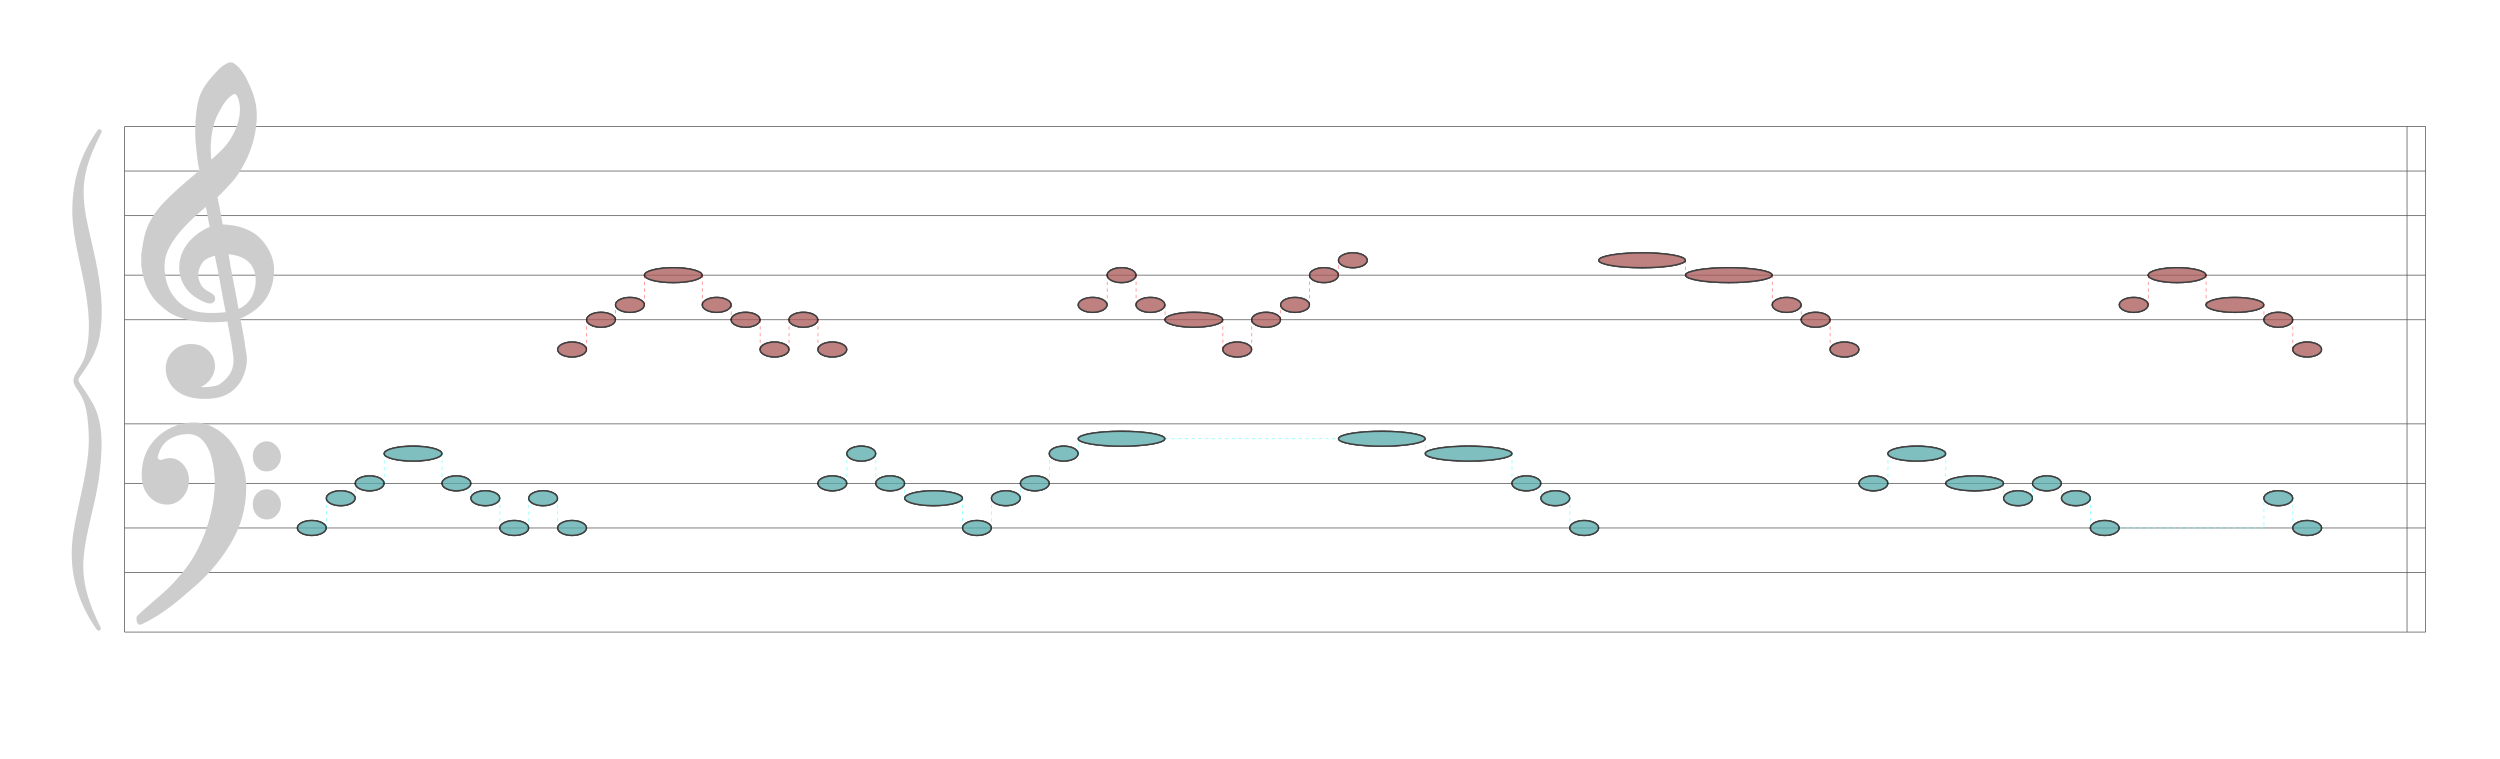
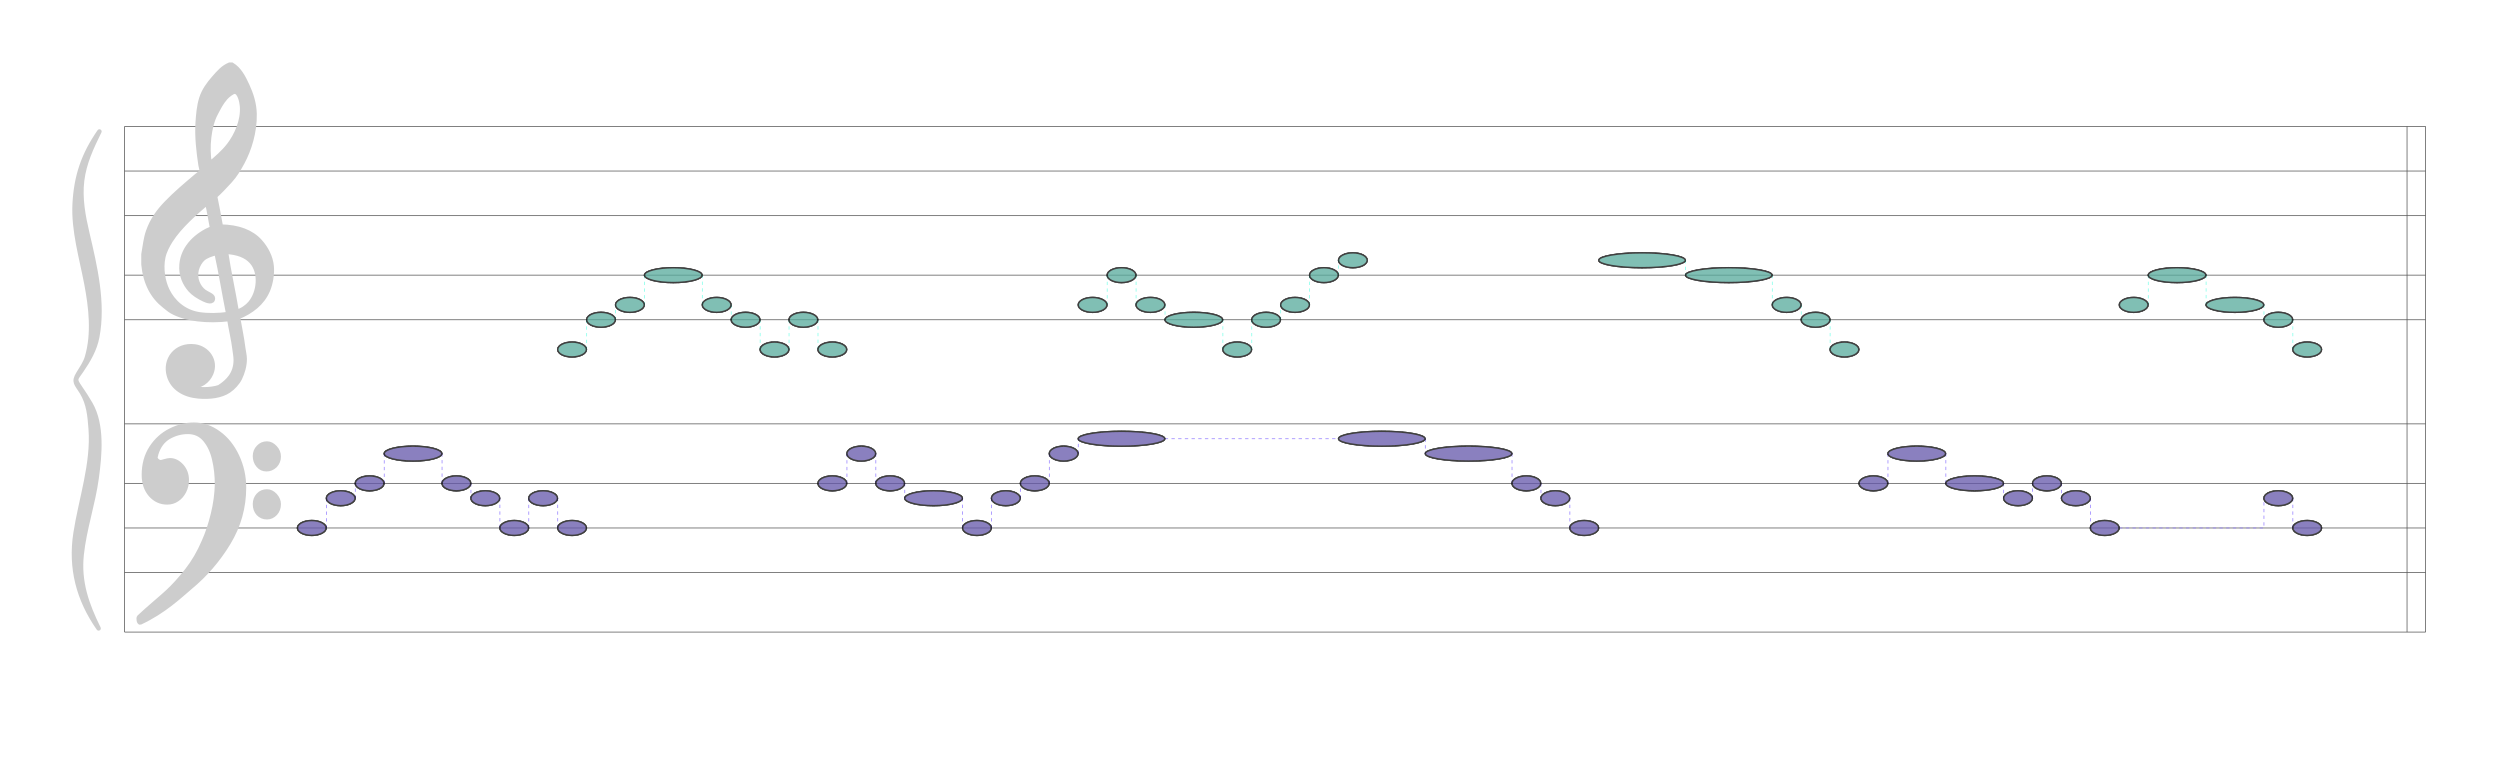
<svg xmlns="http://www.w3.org/2000/svg" version="1.1" viewPort="0 40 38.884 41" viewBox="-200 -50 1680.95 510" width="1680.95" height="510">
  <filter id="constantOpacity">
    <feComponentTransfer>
      <feFuncA type="table" tableValues="0 .5 .5" />
    </feComponentTransfer>
  </filter>
  <g transform="scale(35, -10) translate(0, -81)">
    <g class="staff-lines" stroke-width="0.5" stroke="#555555">
      <path vector-effect="non-scaling-stroke" d="M-3.321 64.5 L40.884 64.5" />
      <path vector-effect="non-scaling-stroke" d="M-3.321 67.5 L40.884 67.5" />
      <path vector-effect="non-scaling-stroke" d="M-3.321 71.5 L40.884 71.5" />
      <path vector-effect="non-scaling-stroke" d="M-3.321 74.5 L40.884 74.5" />
      <path vector-effect="non-scaling-stroke" d="M-3.321 77.5 L40.884 77.5" />
      <path vector-effect="non-scaling-stroke" d="M-3.321 43.5 L40.884 43.5" />
      <path vector-effect="non-scaling-stroke" d="M-3.321 47.5 L40.884 47.5" />
      <path vector-effect="non-scaling-stroke" d="M-3.321 50.5 L40.884 50.5" />
      <path vector-effect="non-scaling-stroke" d="M-3.321 53.5 L40.884 53.5" />
      <path vector-effect="non-scaling-stroke" d="M-3.321 57.5 L40.884 57.5" />
      <path vector-effect="non-scaling-stroke" d="M40.527,43.5 L40.527,77.5" />
      <path vector-effect="non-scaling-stroke" d="M40.884,43.5 L40.884,77.5" />
      <path vector-effect="non-scaling-stroke" d="M-3.321,43.5 L-3.321,77.5 z" />
    </g>
    <g transform="scale(0.714286, 1)">
      <g vector-effect="non-scaling-stroke" class="treble-clef" stroke="#cdcdcd" stroke-width="3" fill="#cdcdcd" transform="translate(-17.25, 5.15) scale(0.06, 0.07)">
        <path vector-effect="non-scaling-stroke" d="M250.026,1080.111c-2.375-5.813-4.501-12.037-5.616-19.656c-1.07-7.32-1.387-15.609-1.62-23.113    c-0.426-13.713,0.409-28.548,1.296-41.038c0.132-1.861,0.517-3.882,0.432-5.183c-0.118-1.794-1.622-3.834-2.484-5.401    c-4.551-8.266-9.023-16.291-13.176-25.488c-3.56-7.883-6.46-16.235-8.316-27.648c-1.087-6.682-1.406-14.26-2.053-21.816   c0-3.313,0-6.623,0-9.936c0.817-17.854,4.099-30.916,9.396-39.743c1.084-1.808,2.228-3.951,3.24-5.186    c6.218-7.579,16.081-9.873,25.812-7.343c0.598-8.887,1.858-19.53,2.376-28.944c0.193-3.49,0.54-7.194,0.54-10.368    c-0.003-13.193-3.44-20.603-7.452-26.135c-3.645-2.613-9.925-3.099-13.176,0.43c4.904-0.174,8.174,5.425,9.612,12.744    c2.427,12.351-1.738,24.386-7.344,25.918c-8.458,2.316-13.738-12.691-11.556-28.295c1.622-11.598,6.603-18.42,13.176-19.655    c5.073-0.956,10.149,0.426,13.608,5.399c1.988,2.858,4.009,7.685,4.968,11.879c1.246,5.448,2.18,12.212,2.16,18.792    c-0.01,3.246-0.453,6.761-0.648,10.152c-0.614,10.689-1.579,19.729-2.376,29.812c6.095,5.437,10.941,13.432,13.392,25.704    c1.302,6.52,2.035,15.517,1.727,23.111c-0.375,9.302-2.565,17.712-5.183,23.975c-3.863,9.248-9.852,13.985-17.604,14.257    c-0.849,9.749-1.633,19.633-2.593,29.159c2.376,4.619,4.55,9.643,6.805,14.906c2.185,5.095,3.892,11.286,5.508,17.712    c2.98,11.855,5.576,29.004,5.4,46.44c-0.102,10.157-1.538,19.319-3.24,27.215c-1.691,7.847-3.557,15.81-6.912,20.089    c-0.36,0-0.72,0-1.08,0C254.113,1090.306,252.068,1085.104,250.026,1080.111z M248.19,997.6    c-1.362,15.429-0.295,36.475,2.7,48.384c1.367,5.441,2.426,10.329,4.428,15.122c0.854,2.04,3.006,5.909,4.104,5.83    c2.104-0.153,3.064-9.245,3.24-13.824c0.542-14.092-2.623-28.387-5.832-37.366C254.247,1008.515,250.911,1002.572,248.19,997.6z     M249.27,935.823c-6.565-5.809-13.02-17.569-13.716-34.776c-0.425-10.517,1.463-18.693,3.888-24.624    c1.422-3.478,3.789-6.692,6.156-9.072c1.287-1.293,4.09-3.666,3.996,1.296c-0.048,2.584-2.504,4.06-3.888,6.263    c-2.557,4.079-4.489,12.399-3.348,21.385c0.481,3.784,1.636,7.983,2.808,10.153c1.458,2.697,3.725,4.34,6.048,5.615    c1.987-19.137,3.451-39.323,5.292-58.753c-4.493-1.347-9.224-1.49-13.068-0.213c-6.922,2.298-11.753,12.045-14.256,23.111    c-1.838,8.128-2.944,20.546-1.837,31.752c0.529,5.353,1.939,11.271,3.348,15.984c4.113,13.751,11.055,26.606,16.308,36.289    C247.971,952.523,248.466,943.862,249.27,935.823z M260.286,855.473c-1.479,19.361-3.545,38.701-4.86,57.671    c5.07-0.638,9.023-3.541,11.556-9.718c4.25-10.369,3.378-29.217-0.648-39.53C264.924,860.283,262.694,856.868,260.286,855.473z" />
      </g>
      <g class="bass-clef" fill="#cdcdcd" stroke="#cdcdcd" transform="scale(1.02, 1) translate(-0.25, 0.25)" stroke-width="3">
        <g transform="matrix(0.1835537,0,0,0.1830159,-98.29797,-1128.841)">
          <path vector-effect="non-scaling-stroke" d="M514.308,6407.837c3.419,4.086,5.655,9.64,7.124,12.803     c2.204,4.648,4.046,10.097,5.538,16.384c1.492,6.287,2.238,13.068,2.238,20.385c0,4.115-0.338,7.925-0.991,11.507     c-0.653,3.543-1.527,6.4-2.647,8.459c-1.108,2.095-2.297,3.125-3.545,3.125c-1.142,0-2.262-0.687-3.369-2.135     c-1.119-1.41-2.029-3.505-2.752-6.325c-0.711-2.819-1.073-6.135-1.073-9.982c0-3.011,0.326-5.411,0.968-7.317     c0.653-1.867,1.446-2.78,2.379-2.78c0.513,0,0.991,0.342,1.422,1.104c0.431,0.724,0.769,1.753,1.014,3.011     c0.245,1.257,0.373,2.628,0.373,4.077c0,2.019-0.245,3.733-0.735,5.144c-0.501,1.41-1.049,2.132-1.667,2.132     c-0.21,0-0.466-0.152-0.781-0.38c-0.303-0.229-0.501-0.342-0.571-0.342c-0.14,0-0.292,0.152-0.466,0.495     c-0.175,0.342-0.268,0.799-0.292,1.41c0.07,0.495,0.117,0.838,0.117,1.104c0.338,2.896,0.944,4.953,1.796,6.249     c0.863,1.258,1.784,1.905,2.763,1.905c1.014,0,1.83-0.953,2.46-2.858c0.63-1.943,1.073-4.344,1.329-7.277     c0.268-2.896,0.396-5.981,0.396-9.22c-0.035-3.468-0.221-7.125-0.583-10.897c-0.361-3.81-0.804-7.163-1.317-10.059     c-0.653-3.925-1.458-7.468-2.414-10.593c-0.956-3.124-1.889-5.752-2.775-7.849c-0.886-2.133-2.731-5.973-4.104-9.297     C514,6409.468,514.126,6407.62,514.308,6407.837z" />
          <path vector-effect="non-scaling-stroke" d="M531.259,6465.557c0.313-0.979,0.705-1.415,1.189-1.415     c0.457,0,0.862,0.436,1.228,1.306c0.339,0.908,0.522,2.032,0.522,3.339c0,1.233-0.17,2.358-0.522,3.302     c-0.353,0.979-0.745,1.488-1.163,1.488c-0.483,0-0.888-0.436-1.215-1.343c-0.34-0.871-0.509-1.958-0.509-3.266     C530.789,6467.626,530.945,6466.5,531.259,6465.557z" />
          <path vector-effect="non-scaling-stroke" d="M531.272,6447.847c0.327-0.871,0.732-1.342,1.241-1.342     c0.457,0,0.849,0.471,1.189,1.378c0.327,0.908,0.497,2.033,0.497,3.447c0,1.162-0.183,2.214-0.522,3.193     c-0.366,0.98-0.745,1.452-1.163,1.452c-0.509,0-0.914-0.436-1.241-1.343c-0.313-0.87-0.483-1.996-0.483-3.301     C530.789,6449.879,530.958,6448.717,531.272,6447.847z" />
        </g>
      </g>
    </g>
    <g transform="scale(0.714286, 1)">
      <g class="brace" transform="rotate(0.2) translate(30.5,-324) scale(1,-1) scale(.0175)">
        <path vector-effect="non-scaling-stroke" stroke="#cdcdcd" fill="#cdcdcd" stroke-width="3" stroke-linejoin="round" d="M-2031.812-22924.453    c-24.919,88.91-36.494,171.418-39.024,279.09c-2.379,101.156,9.877,207.264,16.991,305.533    c6.605,91.162,10.955,191.51-0.048,282.248c-2.757,22.732-8.614,43.227-13.597,63.254c-8.261,33.207-2.886,38.68,5.136,72.111    c10.485,43.689,11.808,90.887,13.172,140.795c3.604,132-16.215,270.613-24.675,400.074    c-8.818,134.883,3.651,255.861,34.113,366.164c-17.906-92.289-29.886-179.082-25.068-283.635    c4.572-99.275,18.379-195.207,24.078-294.23c5.11-88.826,9.914-203.154-8.344-284.342c-4.91-21.82-10.217-42.227-15.835-62.98    c-9.146-33.812-7.235-31.322,2.353-65.664c11.021-39.504,20.774-80.965,24.589-128.662c10.5-131.361-2.347-271.072-13.816-398.416    c-5.957-66.148-10.878-134.006-7.34-202.238C-2055.575-22803.877-2044.086-22863.117-2031.812-22924.453L-2031.812-22924.453z" />
      </g>
    </g>
    <g style="stroke-width:1; stroke:black;">
-       <g class="note-lines track-2" fill="none" stroke="hsl(180, 100%, 75%)" stroke-dasharray="2.25" vector-effect="non-scaling-stroke" stroke-width="0.5">
+       <g class="note-lines track-2" fill="none" stroke="hsl(250, 100%, 75%)" stroke-dasharray="2.25" vector-effect="non-scaling-stroke" stroke-width="0.5">
        <path vector-effect="non-scaling-stroke" d=" M0.551 50.5 L0.556 50.5 L0.556 52.5" />
        <path vector-effect="non-scaling-stroke" d=" M1.106 52.5 L1.111 52.5 L1.111 53.5" />
        <path vector-effect="non-scaling-stroke" d=" M1.662 53.5 L1.667 53.5 L1.667 55.5" />
        <path vector-effect="non-scaling-stroke" d=" M2.773 55.5 L2.778 55.5 L2.778 53.5" />
        <path vector-effect="non-scaling-stroke" d=" M3.329 53.5 L3.333 53.5 L3.333 52.5" />
        <path vector-effect="non-scaling-stroke" d=" M3.884 52.5 L3.889 52.5 L3.889 50.5" />
        <path vector-effect="non-scaling-stroke" d=" M4.44 50.5 L4.444 50.5 L4.444 52.5" />
        <path vector-effect="non-scaling-stroke" d=" M4.995 52.5 L5 52.5 L5 50.5" />
        <path vector-effect="non-scaling-stroke" d=" M10.551 53.5 L10.556 53.5 L10.556 55.5" />
        <path vector-effect="non-scaling-stroke" d=" M11.107 55.5 L11.111 55.5 L11.111 53.5" />
        <path vector-effect="non-scaling-stroke" d=" M11.662 53.5 L11.667 53.5 L11.667 52.5" />
        <path vector-effect="non-scaling-stroke" d=" M12.773 52.5 L12.778 52.5 L12.778 50.5" />
        <path vector-effect="non-scaling-stroke" d=" M13.329 50.5 L13.333 50.5 L13.333 52.5" />
        <path vector-effect="non-scaling-stroke" d=" M13.884 52.5 L13.889 52.5 L13.889 53.5" />
        <path vector-effect="non-scaling-stroke" d=" M14.44 53.5 L14.444 53.5 L14.444 55.5" />
        <path vector-effect="non-scaling-stroke" d=" M14.995 55.5 L15 55.5 L15 56.5" />
        <path vector-effect="non-scaling-stroke" d=" M16.662 56.5 L20 56.5 L20 56.5" />
        <path vector-effect="non-scaling-stroke" d=" M21.662 56.5 L21.667 56.5 L21.667 55.5" />
        <path vector-effect="non-scaling-stroke" d=" M23.329 55.5 L23.333 55.5 L23.333 53.5" />
        <path vector-effect="non-scaling-stroke" d=" M23.884 53.5 L23.889 53.5 L23.889 52.5" />
        <path vector-effect="non-scaling-stroke" d=" M24.44 52.5 L24.444 52.5 L24.444 50.5" />
        <path vector-effect="non-scaling-stroke" d=" M30.551 53.5 L30.555 53.5 L30.555 55.5" />
        <path vector-effect="non-scaling-stroke" d=" M31.662 55.5 L31.667 55.5 L31.667 53.5" />
        <path vector-effect="non-scaling-stroke" d=" M32.773 53.5 L32.778 53.5 L32.778 52.5" />
        <path vector-effect="non-scaling-stroke" d=" M33.329 52.5 L33.333 52.5 L33.333 53.5" />
        <path vector-effect="non-scaling-stroke" d=" M33.884 53.5 L33.889 53.5 L33.889 52.5" />
        <path vector-effect="non-scaling-stroke" d=" M34.44 52.5 L34.444 52.5 L34.444 50.5" />
        <path vector-effect="non-scaling-stroke" d=" M34.995 50.5 L37.778 50.5 L37.778 52.5" />
        <path vector-effect="non-scaling-stroke" d=" M38.329 52.5 L38.333 52.5 L38.333 50.5" />
      </g>
-       <g class="note-lines track-1" fill="none" stroke="hsl(0, 100%, 75%)" stroke-dasharray="2.25" vector-effect="non-scaling-stroke" stroke-width="0.5">
+       <g class="note-lines track-1" fill="none" stroke="hsl(170, 100%, 75%)" stroke-dasharray="2.25" vector-effect="non-scaling-stroke" stroke-width="0.5">
        <path vector-effect="non-scaling-stroke" d=" M5.551 62.5 L5.556 62.5 L5.556 64.5" />
        <path vector-effect="non-scaling-stroke" d=" M6.106 64.5 L6.111 64.5 L6.111 65.5" />
        <path vector-effect="non-scaling-stroke" d=" M6.662 65.5 L6.667 65.5 L6.667 67.5" />
        <path vector-effect="non-scaling-stroke" d=" M7.773 67.5 L7.778 67.5 L7.778 65.5" />
        <path vector-effect="non-scaling-stroke" d=" M8.329 65.5 L8.333 65.5 L8.333 64.5" />
        <path vector-effect="non-scaling-stroke" d=" M8.884 64.5 L8.889 64.5 L8.889 62.5" />
        <path vector-effect="non-scaling-stroke" d=" M9.44 62.5 L9.444 62.5 L9.444 64.5" />
        <path vector-effect="non-scaling-stroke" d=" M9.995 64.5 L10 64.5 L10 62.5" />
        <path vector-effect="non-scaling-stroke" d=" M15.551 65.5 L15.556 65.5 L15.556 67.5" />
        <path vector-effect="non-scaling-stroke" d=" M16.107 67.5 L16.111 67.5 L16.111 65.5" />
        <path vector-effect="non-scaling-stroke" d=" M16.662 65.5 L16.667 65.5 L16.667 64.5" />
        <path vector-effect="non-scaling-stroke" d=" M17.773 64.5 L17.778 64.5 L17.778 62.5" />
        <path vector-effect="non-scaling-stroke" d=" M18.329 62.5 L18.333 62.5 L18.333 64.5" />
        <path vector-effect="non-scaling-stroke" d=" M18.884 64.5 L18.889 64.5 L18.889 65.5" />
        <path vector-effect="non-scaling-stroke" d=" M19.44 65.5 L19.444 65.5 L19.444 67.5" />
        <path vector-effect="non-scaling-stroke" d=" M19.995 67.5 L20 67.5 L20 68.5" />
        <path vector-effect="non-scaling-stroke" d=" M26.662 68.5 L26.667 68.5 L26.667 67.5" />
        <path vector-effect="non-scaling-stroke" d=" M28.329 67.5 L28.333 67.5 L28.333 65.5" />
        <path vector-effect="non-scaling-stroke" d=" M28.884 65.5 L28.889 65.5 L28.889 64.5" />
        <path vector-effect="non-scaling-stroke" d=" M29.44 64.5 L29.444 64.5 L29.444 62.5" />
        <path vector-effect="non-scaling-stroke" d=" M35.551 65.5 L35.556 65.5 L35.556 67.5" />
        <path vector-effect="non-scaling-stroke" d=" M36.662 67.5 L36.667 67.5 L36.667 65.5" />
        <path vector-effect="non-scaling-stroke" d=" M37.773 65.5 L37.778 65.5 L37.778 64.5" />
        <path vector-effect="non-scaling-stroke" d=" M38.329 64.5 L38.333 64.5 L38.333 62.5" />
      </g>
      <g opacity="0.5" class="note-backdrops track-2" style="fill:black;">
        <g class="note key-50 ont-0d000 offt-0d551 minima">
          <rect vector-effect="non-scaling-stroke" rx="1" ry="1" x="0" y="50" width="0.551" height="1" />
        </g>
        <g class="note key-52 ont-0d556 offt-1d106">
          <rect vector-effect="non-scaling-stroke" rx="1" ry="1" x="0.556" y="52" width="0.551" height="1" />
        </g>
        <g class="note key-53 ont-1d111 offt-1d662">
          <rect vector-effect="non-scaling-stroke" rx="1" ry="1" x="1.111" y="53" width="0.551" height="1" />
        </g>
        <g class="note key-55 ont-1d667 offt-2d773">
          <rect vector-effect="non-scaling-stroke" rx="1" ry="1" x="1.667" y="55" width="1.106" height="1" />
        </g>
        <g class="note key-53 ont-2d778 offt-3d329">
          <rect vector-effect="non-scaling-stroke" rx="1" ry="1" x="2.778" y="53" width="0.551" height="1" />
        </g>
        <g class="note key-52 ont-3d333 offt-3d884">
          <rect vector-effect="non-scaling-stroke" rx="1" ry="1" x="3.333" y="52" width="0.551" height="1" />
        </g>
        <g class="note key-50 ont-3d889 offt-4d440 minima">
          <rect vector-effect="non-scaling-stroke" rx="1" ry="1" x="3.889" y="50" width="0.551" height="1" />
        </g>
        <g class="note key-52 ont-4d444 offt-4d995">
          <rect vector-effect="non-scaling-stroke" rx="1" ry="1" x="4.444" y="52" width="0.551" height="1" />
        </g>
        <g class="note key-50 ont-5d000 offt-5d551 minima">
          <rect vector-effect="non-scaling-stroke" rx="1" ry="1" x="5" y="50" width="0.551" height="1" />
        </g>
        <g class="note key-53 ont-10d000 offt-10d551">
          <rect vector-effect="non-scaling-stroke" rx="1" ry="1" x="10" y="53" width="0.551" height="1" />
        </g>
        <g class="note key-55 ont-10d556 offt-11d106">
          <rect vector-effect="non-scaling-stroke" rx="1" ry="1" x="10.556" y="55" width="0.551" height="1" />
        </g>
        <g class="note key-53 ont-11d111 offt-11d662">
          <rect vector-effect="non-scaling-stroke" rx="1" ry="1" x="11.111" y="53" width="0.551" height="1" />
        </g>
        <g class="note key-52 ont-11d667 offt-12d773">
          <rect vector-effect="non-scaling-stroke" rx="1" ry="1" x="11.667" y="52" width="1.106" height="1" />
        </g>
        <g class="note key-50 ont-12d778 offt-13d329 minima">
          <rect vector-effect="non-scaling-stroke" rx="1" ry="1" x="12.778" y="50" width="0.551" height="1" />
        </g>
        <g class="note key-52 ont-13d333 offt-13d884">
          <rect vector-effect="non-scaling-stroke" rx="1" ry="1" x="13.333" y="52" width="0.551" height="1" />
        </g>
        <g class="note key-53 ont-13d889 offt-14d440">
          <rect vector-effect="non-scaling-stroke" rx="1" ry="1" x="13.889" y="53" width="0.551" height="1" />
        </g>
        <g class="note key-55 ont-14d444 offt-14d995">
          <rect vector-effect="non-scaling-stroke" rx="1" ry="1" x="14.444" y="55" width="0.551" height="1" />
        </g>
        <g class="note key-56 ont-15d000 offt-16d662 maxima">
          <rect vector-effect="non-scaling-stroke" rx="1" ry="1" x="15" y="56" width="1.662" height="1" />
        </g>
        <g class="note key-56 ont-20d000 offt-21d662 maxima">
          <rect vector-effect="non-scaling-stroke" rx="1" ry="1" x="20" y="56" width="1.662" height="1" />
        </g>
        <g class="note key-55 ont-21d667 offt-23d329">
          <rect vector-effect="non-scaling-stroke" rx="1" ry="1" x="21.667" y="55" width="1.662" height="1" />
        </g>
        <g class="note key-53 ont-23d333 offt-23d884">
          <rect vector-effect="non-scaling-stroke" rx="1" ry="1" x="23.333" y="53" width="0.551" height="1" />
        </g>
        <g class="note key-52 ont-23d889 offt-24d440">
          <rect vector-effect="non-scaling-stroke" rx="1" ry="1" x="23.889" y="52" width="0.551" height="1" />
        </g>
        <g class="note key-50 ont-24d444 offt-24d995 minima">
          <rect vector-effect="non-scaling-stroke" rx="1" ry="1" x="24.444" y="50" width="0.551" height="1" />
        </g>
        <g class="note key-53 ont-30d000 offt-30d551">
          <rect vector-effect="non-scaling-stroke" rx="1" ry="1" x="30" y="53" width="0.551" height="1" />
        </g>
        <g class="note key-55 ont-30d556 offt-31d662">
          <rect vector-effect="non-scaling-stroke" rx="1" ry="1" x="30.555" y="55" width="1.106" height="1" />
        </g>
        <g class="note key-53 ont-31d667 offt-32d773">
          <rect vector-effect="non-scaling-stroke" rx="1" ry="1" x="31.667" y="53" width="1.106" height="1" />
        </g>
        <g class="note key-52 ont-32d778 offt-33d329">
          <rect vector-effect="non-scaling-stroke" rx="1" ry="1" x="32.778" y="52" width="0.551" height="1" />
        </g>
        <g class="note key-53 ont-33d333 offt-33d884">
          <rect vector-effect="non-scaling-stroke" rx="1" ry="1" x="33.333" y="53" width="0.551" height="1" />
        </g>
        <g class="note key-52 ont-33d889 offt-34d440">
          <rect vector-effect="non-scaling-stroke" rx="1" ry="1" x="33.889" y="52" width="0.551" height="1" />
        </g>
        <g class="note key-50 ont-34d444 offt-34d995 minima">
          <rect vector-effect="non-scaling-stroke" rx="1" ry="1" x="34.444" y="50" width="0.551" height="1" />
        </g>
        <g class="note key-52 ont-37d778 offt-38d329">
          <rect vector-effect="non-scaling-stroke" rx="1" ry="1" x="37.778" y="52" width="0.551" height="1" />
        </g>
        <g class="note key-50 ont-38d333 offt-38d884 minima">
          <rect vector-effect="non-scaling-stroke" rx="1" ry="1" x="38.333" y="50" width="0.551" height="1" />
        </g>
      </g>
      <g opacity="0.5" class="note-backdrops track-1" style="fill:black;">
        <g class="note key-62 ont-5d000 offt-5d551 minima">
          <rect vector-effect="non-scaling-stroke" rx="1" ry="1" x="5" y="62" width="0.551" height="1" />
        </g>
        <g class="note key-64 ont-5d556 offt-6d106">
          <rect vector-effect="non-scaling-stroke" rx="1" ry="1" x="5.556" y="64" width="0.551" height="1" />
        </g>
        <g class="note key-65 ont-6d111 offt-6d662">
          <rect vector-effect="non-scaling-stroke" rx="1" ry="1" x="6.111" y="65" width="0.551" height="1" />
        </g>
        <g class="note key-67 ont-6d667 offt-7d773">
          <rect vector-effect="non-scaling-stroke" rx="1" ry="1" x="6.667" y="67" width="1.106" height="1" />
        </g>
        <g class="note key-65 ont-7d778 offt-8d329">
          <rect vector-effect="non-scaling-stroke" rx="1" ry="1" x="7.778" y="65" width="0.551" height="1" />
        </g>
        <g class="note key-64 ont-8d333 offt-8d884">
          <rect vector-effect="non-scaling-stroke" rx="1" ry="1" x="8.333" y="64" width="0.551" height="1" />
        </g>
        <g class="note key-62 ont-8d889 offt-9d440 minima">
          <rect vector-effect="non-scaling-stroke" rx="1" ry="1" x="8.889" y="62" width="0.551" height="1" />
        </g>
        <g class="note key-64 ont-9d444 offt-9d995">
          <rect vector-effect="non-scaling-stroke" rx="1" ry="1" x="9.444" y="64" width="0.551" height="1" />
        </g>
        <g class="note key-62 ont-10d000 offt-10d551 minima">
          <rect vector-effect="non-scaling-stroke" rx="1" ry="1" x="10" y="62" width="0.551" height="1" />
        </g>
        <g class="note key-65 ont-15d000 offt-15d551">
          <rect vector-effect="non-scaling-stroke" rx="1" ry="1" x="15" y="65" width="0.551" height="1" />
        </g>
        <g class="note key-67 ont-15d556 offt-16d106">
          <rect vector-effect="non-scaling-stroke" rx="1" ry="1" x="15.556" y="67" width="0.551" height="1" />
        </g>
        <g class="note key-65 ont-16d111 offt-16d662">
          <rect vector-effect="non-scaling-stroke" rx="1" ry="1" x="16.111" y="65" width="0.551" height="1" />
        </g>
        <g class="note key-64 ont-16d667 offt-17d773">
          <rect vector-effect="non-scaling-stroke" rx="1" ry="1" x="16.667" y="64" width="1.106" height="1" />
        </g>
        <g class="note key-62 ont-17d778 offt-18d329 minima">
          <rect vector-effect="non-scaling-stroke" rx="1" ry="1" x="17.778" y="62" width="0.551" height="1" />
        </g>
        <g class="note key-64 ont-18d333 offt-18d884">
          <rect vector-effect="non-scaling-stroke" rx="1" ry="1" x="18.333" y="64" width="0.551" height="1" />
        </g>
        <g class="note key-65 ont-18d889 offt-19d440">
          <rect vector-effect="non-scaling-stroke" rx="1" ry="1" x="18.889" y="65" width="0.551" height="1" />
        </g>
        <g class="note key-67 ont-19d444 offt-19d995">
          <rect vector-effect="non-scaling-stroke" rx="1" ry="1" x="19.444" y="67" width="0.551" height="1" />
        </g>
        <g class="note key-68 ont-20d000 offt-20d551 maxima">
          <rect vector-effect="non-scaling-stroke" rx="1" ry="1" x="20" y="68" width="0.551" height="1" />
        </g>
        <g class="note key-68 ont-25d000 offt-26d662 maxima">
          <rect vector-effect="non-scaling-stroke" rx="1" ry="1" x="25" y="68" width="1.662" height="1" />
        </g>
        <g class="note key-67 ont-26d667 offt-28d329">
          <rect vector-effect="non-scaling-stroke" rx="1" ry="1" x="26.667" y="67" width="1.662" height="1" />
        </g>
        <g class="note key-65 ont-28d333 offt-28d884">
          <rect vector-effect="non-scaling-stroke" rx="1" ry="1" x="28.333" y="65" width="0.551" height="1" />
        </g>
        <g class="note key-64 ont-28d889 offt-29d440">
          <rect vector-effect="non-scaling-stroke" rx="1" ry="1" x="28.889" y="64" width="0.551" height="1" />
        </g>
        <g class="note key-62 ont-29d444 offt-29d995 minima">
          <rect vector-effect="non-scaling-stroke" rx="1" ry="1" x="29.444" y="62" width="0.551" height="1" />
        </g>
        <g class="note key-65 ont-35d000 offt-35d551">
          <rect vector-effect="non-scaling-stroke" rx="1" ry="1" x="35" y="65" width="0.551" height="1" />
        </g>
        <g class="note key-67 ont-35d556 offt-36d662">
          <rect vector-effect="non-scaling-stroke" rx="1" ry="1" x="35.556" y="67" width="1.106" height="1" />
        </g>
        <g class="note key-65 ont-36d667 offt-37d773">
          <rect vector-effect="non-scaling-stroke" rx="1" ry="1" x="36.667" y="65" width="1.106" height="1" />
        </g>
        <g class="note key-64 ont-37d778 offt-38d329">
          <rect vector-effect="non-scaling-stroke" rx="1" ry="1" x="37.778" y="64" width="0.551" height="1" />
        </g>
        <g class="note key-62 ont-38d333 offt-38d884 minima">
          <rect vector-effect="non-scaling-stroke" rx="1" ry="1" x="38.333" y="62" width="0.551" height="1" />
        </g>
      </g>
-       <g class="track-2" filter="url(#constantOpacity)" style="opacity:1; fill:hsl(180, 100%, 75%);">
+       <g class="track-2" filter="url(#constantOpacity)" style="opacity:1; fill:hsl(250, 100%, 75%);">
        <g class="note key-50 ont-0d000 offt-0d551 minima">
          <rect vector-effect="non-scaling-stroke" rx="1" ry="1" x="0" y="50" width="0.551" height="1" />
        </g>
        <g class="note key-52 ont-0d556 offt-1d106">
          <rect vector-effect="non-scaling-stroke" rx="1" ry="1" x="0.556" y="52" width="0.551" height="1" />
        </g>
        <g class="note key-53 ont-1d111 offt-1d662">
          <rect vector-effect="non-scaling-stroke" rx="1" ry="1" x="1.111" y="53" width="0.551" height="1" />
        </g>
        <g class="note key-55 ont-1d667 offt-2d773">
          <rect vector-effect="non-scaling-stroke" rx="1" ry="1" x="1.667" y="55" width="1.106" height="1" />
        </g>
        <g class="note key-53 ont-2d778 offt-3d329">
          <rect vector-effect="non-scaling-stroke" rx="1" ry="1" x="2.778" y="53" width="0.551" height="1" />
        </g>
        <g class="note key-52 ont-3d333 offt-3d884">
          <rect vector-effect="non-scaling-stroke" rx="1" ry="1" x="3.333" y="52" width="0.551" height="1" />
        </g>
        <g class="note key-50 ont-3d889 offt-4d440 minima">
          <rect vector-effect="non-scaling-stroke" rx="1" ry="1" x="3.889" y="50" width="0.551" height="1" />
        </g>
        <g class="note key-52 ont-4d444 offt-4d995">
          <rect vector-effect="non-scaling-stroke" rx="1" ry="1" x="4.444" y="52" width="0.551" height="1" />
        </g>
        <g class="note key-50 ont-5d000 offt-5d551 minima">
          <rect vector-effect="non-scaling-stroke" rx="1" ry="1" x="5" y="50" width="0.551" height="1" />
        </g>
        <g class="note key-53 ont-10d000 offt-10d551">
          <rect vector-effect="non-scaling-stroke" rx="1" ry="1" x="10" y="53" width="0.551" height="1" />
        </g>
        <g class="note key-55 ont-10d556 offt-11d106">
          <rect vector-effect="non-scaling-stroke" rx="1" ry="1" x="10.556" y="55" width="0.551" height="1" />
        </g>
        <g class="note key-53 ont-11d111 offt-11d662">
          <rect vector-effect="non-scaling-stroke" rx="1" ry="1" x="11.111" y="53" width="0.551" height="1" />
        </g>
        <g class="note key-52 ont-11d667 offt-12d773">
          <rect vector-effect="non-scaling-stroke" rx="1" ry="1" x="11.667" y="52" width="1.106" height="1" />
        </g>
        <g class="note key-50 ont-12d778 offt-13d329 minima">
          <rect vector-effect="non-scaling-stroke" rx="1" ry="1" x="12.778" y="50" width="0.551" height="1" />
        </g>
        <g class="note key-52 ont-13d333 offt-13d884">
          <rect vector-effect="non-scaling-stroke" rx="1" ry="1" x="13.333" y="52" width="0.551" height="1" />
        </g>
        <g class="note key-53 ont-13d889 offt-14d440">
          <rect vector-effect="non-scaling-stroke" rx="1" ry="1" x="13.889" y="53" width="0.551" height="1" />
        </g>
        <g class="note key-55 ont-14d444 offt-14d995">
          <rect vector-effect="non-scaling-stroke" rx="1" ry="1" x="14.444" y="55" width="0.551" height="1" />
        </g>
        <g class="note key-56 ont-15d000 offt-16d662 maxima">
          <rect vector-effect="non-scaling-stroke" rx="1" ry="1" x="15" y="56" width="1.662" height="1" />
        </g>
        <g class="note key-56 ont-20d000 offt-21d662 maxima">
          <rect vector-effect="non-scaling-stroke" rx="1" ry="1" x="20" y="56" width="1.662" height="1" />
        </g>
        <g class="note key-55 ont-21d667 offt-23d329">
          <rect vector-effect="non-scaling-stroke" rx="1" ry="1" x="21.667" y="55" width="1.662" height="1" />
        </g>
        <g class="note key-53 ont-23d333 offt-23d884">
          <rect vector-effect="non-scaling-stroke" rx="1" ry="1" x="23.333" y="53" width="0.551" height="1" />
        </g>
        <g class="note key-52 ont-23d889 offt-24d440">
          <rect vector-effect="non-scaling-stroke" rx="1" ry="1" x="23.889" y="52" width="0.551" height="1" />
        </g>
        <g class="note key-50 ont-24d444 offt-24d995 minima">
          <rect vector-effect="non-scaling-stroke" rx="1" ry="1" x="24.444" y="50" width="0.551" height="1" />
        </g>
        <g class="note key-53 ont-30d000 offt-30d551">
          <rect vector-effect="non-scaling-stroke" rx="1" ry="1" x="30" y="53" width="0.551" height="1" />
        </g>
        <g class="note key-55 ont-30d556 offt-31d662">
          <rect vector-effect="non-scaling-stroke" rx="1" ry="1" x="30.555" y="55" width="1.106" height="1" />
        </g>
        <g class="note key-53 ont-31d667 offt-32d773">
          <rect vector-effect="non-scaling-stroke" rx="1" ry="1" x="31.667" y="53" width="1.106" height="1" />
        </g>
        <g class="note key-52 ont-32d778 offt-33d329">
          <rect vector-effect="non-scaling-stroke" rx="1" ry="1" x="32.778" y="52" width="0.551" height="1" />
        </g>
        <g class="note key-53 ont-33d333 offt-33d884">
          <rect vector-effect="non-scaling-stroke" rx="1" ry="1" x="33.333" y="53" width="0.551" height="1" />
        </g>
        <g class="note key-52 ont-33d889 offt-34d440">
          <rect vector-effect="non-scaling-stroke" rx="1" ry="1" x="33.889" y="52" width="0.551" height="1" />
        </g>
        <g class="note key-50 ont-34d444 offt-34d995 minima">
          <rect vector-effect="non-scaling-stroke" rx="1" ry="1" x="34.444" y="50" width="0.551" height="1" />
        </g>
        <g class="note key-52 ont-37d778 offt-38d329">
          <rect vector-effect="non-scaling-stroke" rx="1" ry="1" x="37.778" y="52" width="0.551" height="1" />
        </g>
        <g class="note key-50 ont-38d333 offt-38d884 minima">
          <rect vector-effect="non-scaling-stroke" rx="1" ry="1" x="38.333" y="50" width="0.551" height="1" />
        </g>
      </g>
-       <g class="track-1" filter="url(#constantOpacity)" style="opacity:1; fill:hsl(0, 100%, 75%);">
+       <g class="track-1" filter="url(#constantOpacity)" style="opacity:1; fill:hsl(170, 100%, 75%);">
        <g class="note key-62 ont-5d000 offt-5d551 minima">
          <rect vector-effect="non-scaling-stroke" rx="1" ry="1" x="5" y="62" width="0.551" height="1" />
        </g>
        <g class="note key-64 ont-5d556 offt-6d106">
          <rect vector-effect="non-scaling-stroke" rx="1" ry="1" x="5.556" y="64" width="0.551" height="1" />
        </g>
        <g class="note key-65 ont-6d111 offt-6d662">
          <rect vector-effect="non-scaling-stroke" rx="1" ry="1" x="6.111" y="65" width="0.551" height="1" />
        </g>
        <g class="note key-67 ont-6d667 offt-7d773">
          <rect vector-effect="non-scaling-stroke" rx="1" ry="1" x="6.667" y="67" width="1.106" height="1" />
        </g>
        <g class="note key-65 ont-7d778 offt-8d329">
          <rect vector-effect="non-scaling-stroke" rx="1" ry="1" x="7.778" y="65" width="0.551" height="1" />
        </g>
        <g class="note key-64 ont-8d333 offt-8d884">
          <rect vector-effect="non-scaling-stroke" rx="1" ry="1" x="8.333" y="64" width="0.551" height="1" />
        </g>
        <g class="note key-62 ont-8d889 offt-9d440 minima">
          <rect vector-effect="non-scaling-stroke" rx="1" ry="1" x="8.889" y="62" width="0.551" height="1" />
        </g>
        <g class="note key-64 ont-9d444 offt-9d995">
          <rect vector-effect="non-scaling-stroke" rx="1" ry="1" x="9.444" y="64" width="0.551" height="1" />
        </g>
        <g class="note key-62 ont-10d000 offt-10d551 minima">
          <rect vector-effect="non-scaling-stroke" rx="1" ry="1" x="10" y="62" width="0.551" height="1" />
        </g>
        <g class="note key-65 ont-15d000 offt-15d551">
          <rect vector-effect="non-scaling-stroke" rx="1" ry="1" x="15" y="65" width="0.551" height="1" />
        </g>
        <g class="note key-67 ont-15d556 offt-16d106">
          <rect vector-effect="non-scaling-stroke" rx="1" ry="1" x="15.556" y="67" width="0.551" height="1" />
        </g>
        <g class="note key-65 ont-16d111 offt-16d662">
          <rect vector-effect="non-scaling-stroke" rx="1" ry="1" x="16.111" y="65" width="0.551" height="1" />
        </g>
        <g class="note key-64 ont-16d667 offt-17d773">
          <rect vector-effect="non-scaling-stroke" rx="1" ry="1" x="16.667" y="64" width="1.106" height="1" />
        </g>
        <g class="note key-62 ont-17d778 offt-18d329 minima">
          <rect vector-effect="non-scaling-stroke" rx="1" ry="1" x="17.778" y="62" width="0.551" height="1" />
        </g>
        <g class="note key-64 ont-18d333 offt-18d884">
          <rect vector-effect="non-scaling-stroke" rx="1" ry="1" x="18.333" y="64" width="0.551" height="1" />
        </g>
        <g class="note key-65 ont-18d889 offt-19d440">
          <rect vector-effect="non-scaling-stroke" rx="1" ry="1" x="18.889" y="65" width="0.551" height="1" />
        </g>
        <g class="note key-67 ont-19d444 offt-19d995">
          <rect vector-effect="non-scaling-stroke" rx="1" ry="1" x="19.444" y="67" width="0.551" height="1" />
        </g>
        <g class="note key-68 ont-20d000 offt-20d551 maxima">
          <rect vector-effect="non-scaling-stroke" rx="1" ry="1" x="20" y="68" width="0.551" height="1" />
        </g>
        <g class="note key-68 ont-25d000 offt-26d662 maxima">
          <rect vector-effect="non-scaling-stroke" rx="1" ry="1" x="25" y="68" width="1.662" height="1" />
        </g>
        <g class="note key-67 ont-26d667 offt-28d329">
          <rect vector-effect="non-scaling-stroke" rx="1" ry="1" x="26.667" y="67" width="1.662" height="1" />
        </g>
        <g class="note key-65 ont-28d333 offt-28d884">
          <rect vector-effect="non-scaling-stroke" rx="1" ry="1" x="28.333" y="65" width="0.551" height="1" />
        </g>
        <g class="note key-64 ont-28d889 offt-29d440">
          <rect vector-effect="non-scaling-stroke" rx="1" ry="1" x="28.889" y="64" width="0.551" height="1" />
        </g>
        <g class="note key-62 ont-29d444 offt-29d995 minima">
          <rect vector-effect="non-scaling-stroke" rx="1" ry="1" x="29.444" y="62" width="0.551" height="1" />
        </g>
        <g class="note key-65 ont-35d000 offt-35d551">
          <rect vector-effect="non-scaling-stroke" rx="1" ry="1" x="35" y="65" width="0.551" height="1" />
        </g>
        <g class="note key-67 ont-35d556 offt-36d662">
          <rect vector-effect="non-scaling-stroke" rx="1" ry="1" x="35.556" y="67" width="1.106" height="1" />
        </g>
        <g class="note key-65 ont-36d667 offt-37d773">
          <rect vector-effect="non-scaling-stroke" rx="1" ry="1" x="36.667" y="65" width="1.106" height="1" />
        </g>
        <g class="note key-64 ont-37d778 offt-38d329">
          <rect vector-effect="non-scaling-stroke" rx="1" ry="1" x="37.778" y="64" width="0.551" height="1" />
        </g>
        <g class="note key-62 ont-38d333 offt-38d884 minima">
          <rect vector-effect="non-scaling-stroke" rx="1" ry="1" x="38.333" y="62" width="0.551" height="1" />
        </g>
      </g>
    </g>
  </g>
</svg>
